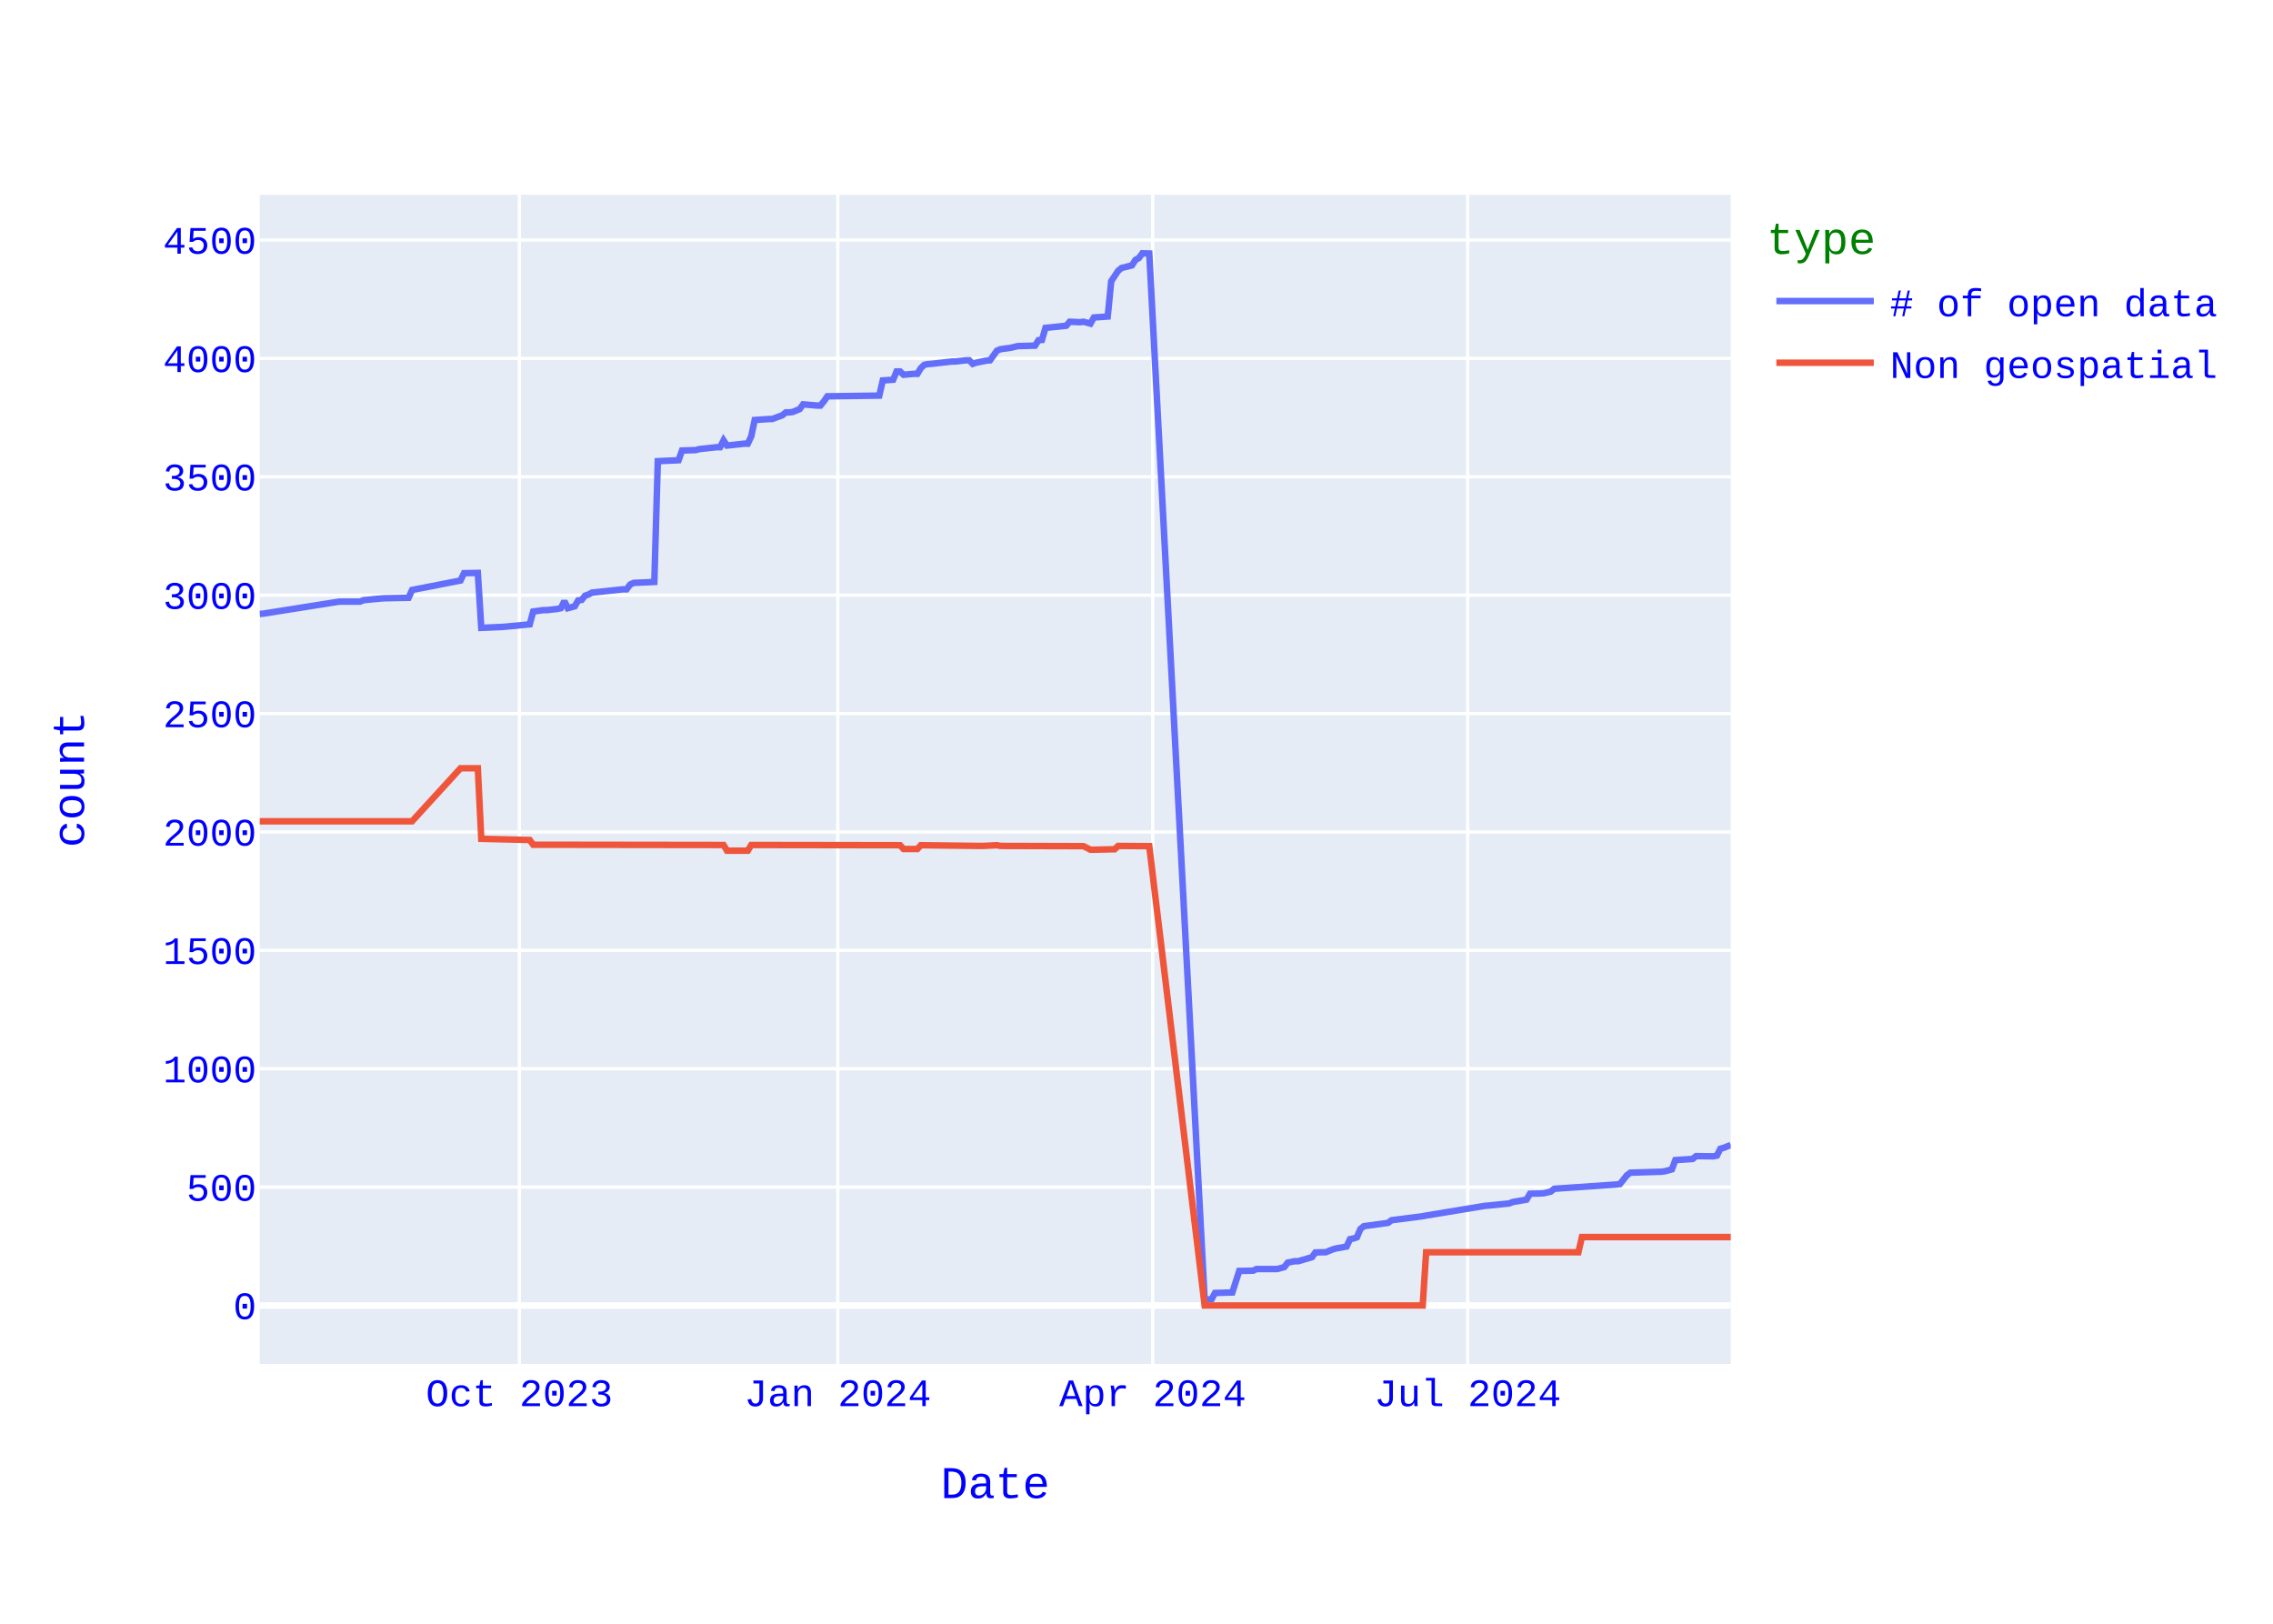
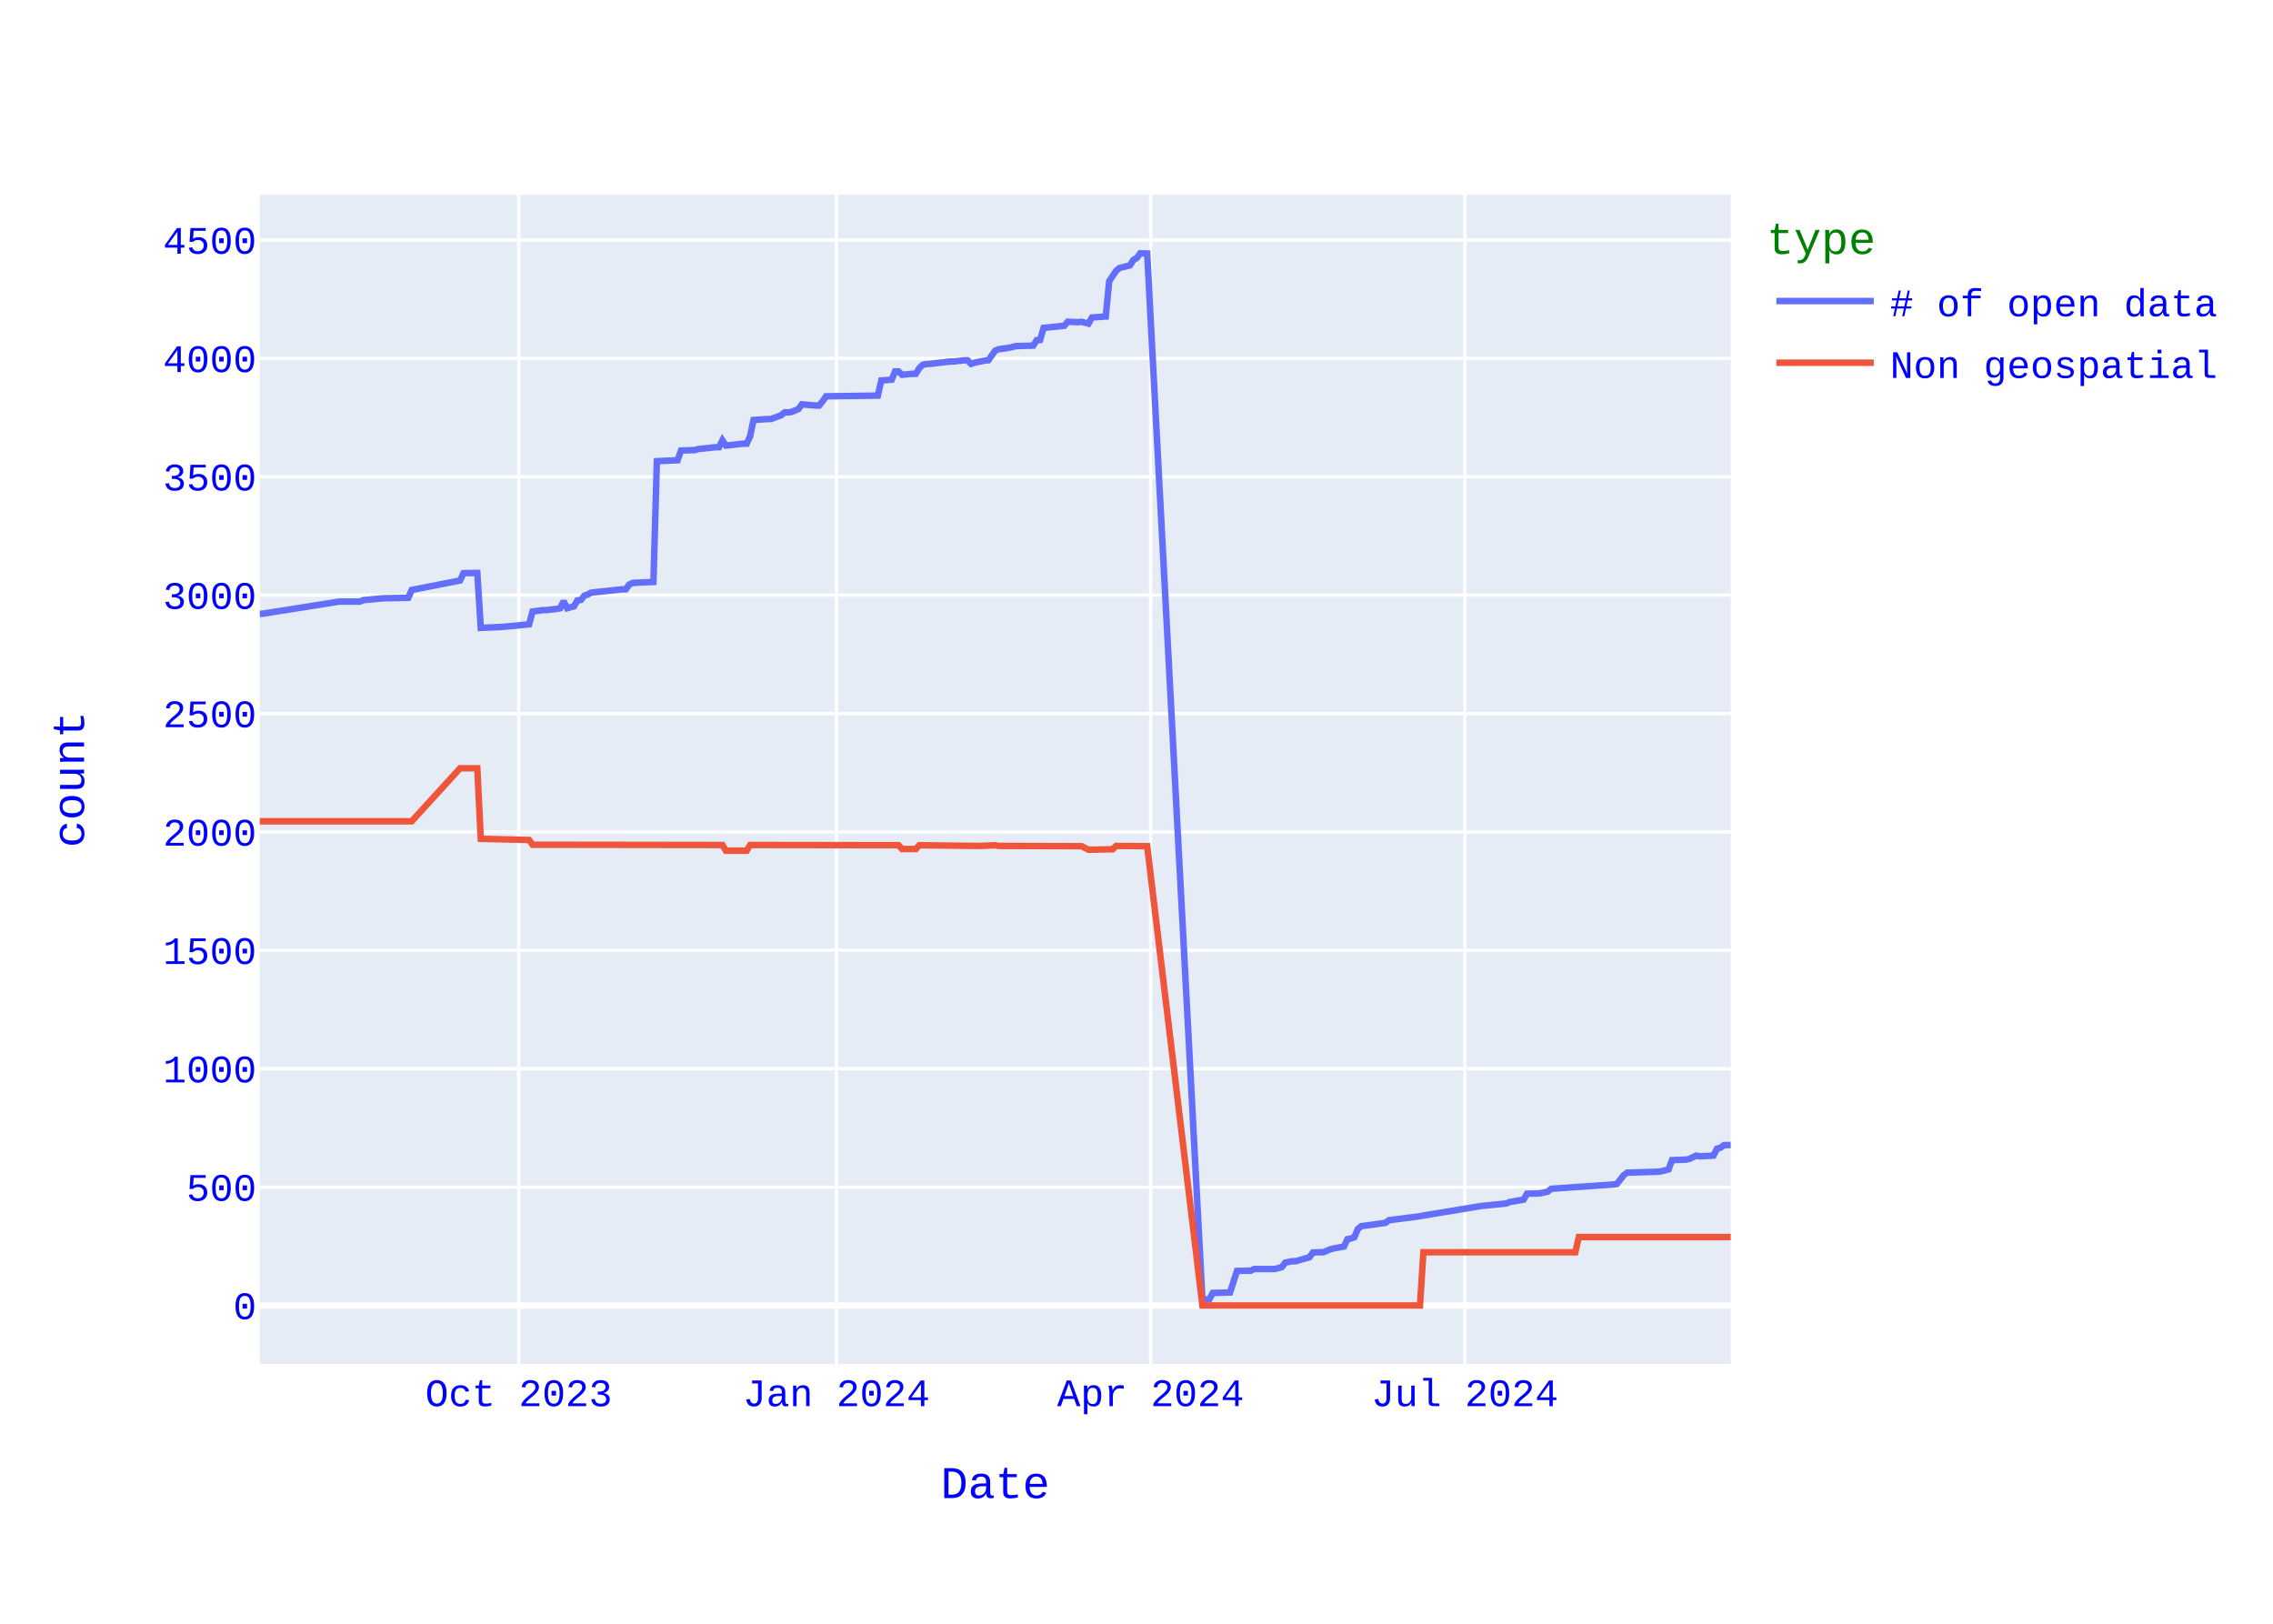
<svg xmlns="http://www.w3.org/2000/svg" class="main-svg" width="700" height="500" style="" viewBox="0 0 700 500">
  <rect x="0" y="0" width="700" height="500" style="fill: rgb(255, 255, 255); fill-opacity: 1;" />
-   <defs id="defs-15fe31">
+   <defs id="defs-500866">
    <g class="clips">
-       <clipPath id="clip15fe31xyplot" class="plotclip">
+       <clipPath id="clip500866xyplot" class="plotclip">
        <rect width="453" height="360" />
      </clipPath>
-       <clipPath class="axesclip" id="clip15fe31x">
+       <clipPath class="axesclip" id="clip500866x">
        <rect x="80" y="0" width="453" height="500" />
      </clipPath>
-       <clipPath class="axesclip" id="clip15fe31y">
+       <clipPath class="axesclip" id="clip500866y">
        <rect x="0" y="60" width="700" height="360" />
      </clipPath>
-       <clipPath class="axesclip" id="clip15fe31xy">
+       <clipPath class="axesclip" id="clip500866xy">
        <rect x="80" y="60" width="453" height="360" />
      </clipPath>
    </g>
    <g class="gradients" />
    <g class="patterns" />
  </defs>
  <g class="bglayer">
    <rect class="bg" x="80" y="60" width="453" height="360" style="fill: rgb(229, 236, 246); fill-opacity: 1; stroke-width: 0;" />
  </g>
  <g class="layer-below">
    <g class="imagelayer" />
    <g class="shapelayer" />
  </g>
  <g class="cartesianlayer">
    <g class="subplot xy">
      <g class="layer-subplot">
        <g class="shapelayer" />
        <g class="imagelayer" />
      </g>
      <g class="minor-gridlayer">
        <g class="x" />
        <g class="y" />
      </g>
      <g class="gridlayer">
        <g class="x">
-           <path class="xgrid crisp" transform="translate(159.94,0)" d="M0,60v360" style="stroke: rgb(255, 255, 255); stroke-opacity: 1; stroke-width: 1px;" />
-           <path class="xgrid crisp" transform="translate(258,0)" d="M0,60v360" style="stroke: rgb(255, 255, 255); stroke-opacity: 1; stroke-width: 1px;" />
-           <path class="xgrid crisp" transform="translate(355,0)" d="M0,60v360" style="stroke: rgb(255, 255, 255); stroke-opacity: 1; stroke-width: 1px;" />
-           <path class="xgrid crisp" transform="translate(451.99,0)" d="M0,60v360" style="stroke: rgb(255, 255, 255); stroke-opacity: 1; stroke-width: 1px;" />
+           <path class="xgrid crisp" transform="translate(159.75,0)" d="M0,60v360" style="stroke: rgb(255, 255, 255); stroke-opacity: 1; stroke-width: 1px;" />
+           <path class="xgrid crisp" transform="translate(257.58,0)" d="M0,60v360" style="stroke: rgb(255, 255, 255); stroke-opacity: 1; stroke-width: 1px;" />
+           <path class="xgrid crisp" transform="translate(354.35,0)" d="M0,60v360" style="stroke: rgb(255, 255, 255); stroke-opacity: 1; stroke-width: 1px;" />
+           <path class="xgrid crisp" transform="translate(451.12,0)" d="M0,60v360" style="stroke: rgb(255, 255, 255); stroke-opacity: 1; stroke-width: 1px;" />
        </g>
        <g class="y">
          <path class="ygrid crisp" transform="translate(0,365.55)" d="M80,0h453" style="stroke: rgb(255, 255, 255); stroke-opacity: 1; stroke-width: 1px;" />
          <path class="ygrid crisp" transform="translate(0,329.09)" d="M80,0h453" style="stroke: rgb(255, 255, 255); stroke-opacity: 1; stroke-width: 1px;" />
          <path class="ygrid crisp" transform="translate(0,292.64)" d="M80,0h453" style="stroke: rgb(255, 255, 255); stroke-opacity: 1; stroke-width: 1px;" />
          <path class="ygrid crisp" transform="translate(0,256.19)" d="M80,0h453" style="stroke: rgb(255, 255, 255); stroke-opacity: 1; stroke-width: 1px;" />
          <path class="ygrid crisp" transform="translate(0,219.73)" d="M80,0h453" style="stroke: rgb(255, 255, 255); stroke-opacity: 1; stroke-width: 1px;" />
          <path class="ygrid crisp" transform="translate(0,183.28)" d="M80,0h453" style="stroke: rgb(255, 255, 255); stroke-opacity: 1; stroke-width: 1px;" />
          <path class="ygrid crisp" transform="translate(0,146.82)" d="M80,0h453" style="stroke: rgb(255, 255, 255); stroke-opacity: 1; stroke-width: 1px;" />
          <path class="ygrid crisp" transform="translate(0,110.37)" d="M80,0h453" style="stroke: rgb(255, 255, 255); stroke-opacity: 1; stroke-width: 1px;" />
          <path class="ygrid crisp" transform="translate(0,73.92)" d="M80,0h453" style="stroke: rgb(255, 255, 255); stroke-opacity: 1; stroke-width: 1px;" />
        </g>
      </g>
      <g class="zerolinelayer">
        <path class="yzl zl crisp" transform="translate(0,402)" d="M80,0h453" style="stroke: rgb(255, 255, 255); stroke-opacity: 1; stroke-width: 2px;" />
      </g>
      <path class="xlines-below" />
      <path class="ylines-below" />
      <g class="overlines-below" />
      <g class="xaxislayer-below" />
      <g class="yaxislayer-below" />
      <g class="overaxes-below" />
-       <g class="plot" transform="translate(80,60)" clip-path="url(#clip15fe31xyplot)">
+       <g class="plot" transform="translate(80,60)" clip-path="url(#clip500866xyplot)">
        <g class="scatterlayer mlayer">
-           <g class="trace scatter trace95573e" style="stroke-miterlimit: 2; opacity: 1;">
+           <g class="trace scatter tracef1f97c" style="stroke-miterlimit: 2; opacity: 1;">
            <g class="fills" />
            <g class="errorbars" />
            <g class="lines">
-               <path class="js-line" d="M453,292.57L450.87,293.44L449.8,293.74L448.74,295.85L447.67,296.07L442.34,296L441.28,296.87L435.95,297.23L434.88,300.08L432.75,300.66L431.68,300.81L422.09,301.1L421.02,301.9L418.89,304.6L417.83,304.74L398.64,306.06L397.57,306.93L395.44,307.44L394.38,307.51L391.18,307.59L390.11,309.41L385.85,310.14L384.78,310.58L378.39,311.23L377.32,311.31L359.2,314.3L358.14,314.51L348.54,315.75L347.48,316.56L340.02,317.58L338.95,318.45L337.88,321L336.82,321.37L335.75,321.59L334.69,323.85L331.49,324.43L330.42,324.72L328.29,325.6L327.23,325.6L325.09,325.67L324.03,327.13L319.76,328.37L318.7,328.37L316.57,328.8L315.5,330.19L313.37,330.77L312.3,330.77L306.97,330.77L305.91,331.28L301.64,331.36L299.51,337.99L294.18,338.14L293.12,340.1L290.99,340.18L273.93,18.07L271.8,18L270.73,19.46L269.67,20.04L268.6,21.72L265.4,22.52L264.34,23.4L262.21,26.6L261.14,37.47L256.88,37.76L255.81,39.65L253.68,39.07L252.61,39.22L249.42,39.07L248.35,40.31L241.96,40.97L240.89,44.68L239.82,44.76L238.76,46.43L233.43,46.58L231.3,47.09L228.1,47.53L227.03,47.96L224.9,50.95L223.84,51.03L220.64,51.68L219.57,52.05L218.51,50.95L217.44,50.95L214.24,51.32L213.18,51.32L206.78,52.05L205.72,52.12L204.65,52.34L203.58,53.36L202.52,55.11L201.45,55.11L198.25,55.4L197.19,54.38L196.12,54.38L195.06,56.93L191.86,57.15L190.79,61.82L174.8,62.04L173.74,63.57L172.67,64.88L171.61,64.88L167.34,64.51L166.28,65.97L164.15,66.85L163.08,66.99L162.01,66.99L160.95,67.87L157.75,69.04L156.68,69.04L152.42,69.33L151.36,74.36L150.29,76.62L149.22,76.62L143.89,77.2L142.83,75.6L141.76,77.71L140.7,77.71L135.37,78.29L134.3,78.59L130.04,78.73L128.97,81.72L122.58,82.01L121.51,119.2L115.12,119.49L114.05,120L112.98,121.46L111.92,121.46L102.32,122.48L101.26,123.06L100.19,123.42L99.13,124.74L98.06,124.88L97,126.7L94.86,127.29L93.8,125.1L92.73,127.29L91.67,127.51L88.47,127.87L87.4,127.87L84.2,128.31L83.14,132.25L75.68,132.97L74.61,133.05L68.22,133.34L67.15,116.42L62.89,116.5L61.82,118.76L46.9,121.67L45.83,124.08L38.37,124.23L37.31,124.3L31.98,124.81L30.91,125.25L24.52,125.25L1.07,128.96L0,129.04" style="vector-effect: none; fill: none; stroke: rgb(99, 110, 250); stroke-opacity: 1; stroke-width: 2px; opacity: 1;" />
+               <path class="js-line" d="M453,292.57L450.87,292.64L449.81,293.44L448.75,293.74L447.68,295.85L443.43,296.07L442.37,295.85L440.24,296.87L439.18,297.09L434.92,297.23L433.86,300.08L431.73,300.66L430.67,300.81L421.1,301.1L420.04,301.9L417.91,304.6L416.85,304.74L397.7,306.06L396.64,306.93L394.51,307.44L393.45,307.51L390.26,307.59L389.2,309.41L384.94,310.14L383.88,310.58L377.5,311.23L376.44,311.31L358.36,314.3L357.3,314.51L347.73,315.75L346.66,316.56L339.22,317.58L338.15,318.45L337.09,321L336.03,321.37L334.96,321.59L333.9,323.85L330.71,324.43L329.65,324.72L327.52,325.6L326.46,325.6L324.33,325.67L323.27,327.13L319.01,328.37L317.95,328.37L315.82,328.8L314.76,330.19L312.63,330.77L311.57,330.77L306.25,330.77L305.19,331.28L300.94,331.36L298.81,337.99L293.49,338.14L292.43,340.1L290.3,340.18L273.29,18.07L271.16,18L270.1,19.46L269.04,20.04L267.97,21.72L264.78,22.52L263.72,23.4L261.59,26.6L260.53,37.47L256.27,37.76L255.21,39.65L253.08,39.07L252.02,39.22L248.83,39.07L247.77,40.31L241.39,40.97L240.32,44.68L239.26,44.76L238.2,46.43L232.88,46.58L230.75,47.09L227.56,47.53L226.5,47.96L224.37,50.95L223.31,51.03L220.12,51.68L219.06,52.05L217.99,50.95L216.93,50.95L213.74,51.32L212.68,51.32L206.3,52.05L205.23,52.12L204.17,52.34L203.11,53.36L202.04,55.11L200.98,55.11L197.79,55.4L196.73,54.38L195.66,54.38L194.6,56.93L191.41,57.15L190.35,61.82L174.39,62.04L173.33,63.57L172.27,64.88L171.2,64.88L166.95,64.51L165.89,65.97L163.76,66.85L162.7,66.99L161.63,66.99L160.57,67.87L157.38,69.04L156.32,69.04L152.06,69.33L151,74.36L149.94,76.62L148.87,76.62L143.56,77.2L142.49,75.6L141.43,77.71L140.37,77.71L135.05,78.29L133.99,78.59L129.73,78.73L128.67,81.72L122.29,82.01L121.23,119.2L114.85,119.49L113.78,120L112.72,121.46L111.65,121.46L102.08,122.48L101.02,123.06L99.96,123.42L98.89,124.74L97.83,124.88L96.77,126.7L94.64,127.29L93.58,125.1L92.51,127.29L91.45,127.51L88.26,127.87L87.2,127.87L84.01,128.31L82.94,132.25L75.5,132.97L74.44,133.05L68.06,133.34L66.99,116.42L62.74,116.5L61.68,118.76L46.79,121.67L45.73,124.08L38.28,124.23L37.22,124.3L31.9,124.81L30.84,125.25L24.46,125.25L1.06,128.96L0,129.04" style="vector-effect: none; fill: none; stroke: rgb(99, 110, 250); stroke-opacity: 1; stroke-width: 2px; opacity: 1;" />
            </g>
            <g class="points" />
            <g class="text" />
          </g>
-           <g class="trace scatter tracecf90cb" style="stroke-miterlimit: 2; opacity: 1;">
+           <g class="trace scatter trace6e3766" style="stroke-miterlimit: 2; opacity: 1;">
            <g class="fills" />
            <g class="errorbars" />
            <g class="lines">
-               <path class="js-line" d="M453,320.93L407.17,320.93L406.1,325.6L359.2,325.6L358.14,342L290.99,342L273.93,200.56L264.34,200.49L263.27,201.51L256.88,201.65L255.81,201.65L253.68,200.56L252.61,200.56L228.1,200.49L227.03,200.27L222.77,200.49L221.7,200.49L203.58,200.27L202.52,201.43L198.25,201.43L197.19,200.27L151.36,200.2L150.29,201.95L143.89,201.95L142.83,200.2L84.2,200.12L83.14,198.66L68.22,198.3L67.15,176.57L61.82,176.57L46.9,192.9L0,192.9" style="vector-effect: none; fill: none; stroke: rgb(239, 85, 59); stroke-opacity: 1; stroke-width: 2px; opacity: 1;" />
+               <path class="js-line" d="M453,320.93L406.21,320.93L405.15,325.6L358.36,325.6L357.3,342L290.3,342L273.29,200.56L263.72,200.49L262.65,201.51L256.27,201.65L255.21,201.65L253.08,200.56L252.02,200.56L227.56,200.49L226.5,200.27L222.25,200.49L221.18,200.49L203.11,200.27L202.04,201.43L197.79,201.43L196.73,200.27L151,200.2L149.94,201.95L143.56,201.95L142.49,200.2L84.01,200.12L82.94,198.66L68.06,198.3L66.99,176.57L61.68,176.57L46.79,192.9L0,192.9" style="vector-effect: none; fill: none; stroke: rgb(239, 85, 59); stroke-opacity: 1; stroke-width: 2px; opacity: 1;" />
            </g>
            <g class="points" />
            <g class="text" />
          </g>
        </g>
      </g>
      <g class="overplot" />
      <path class="xlines-above crisp" d="M0,0" style="fill: none;" />
      <path class="ylines-above crisp" d="M0,0" style="fill: none;" />
      <g class="overlines-above" />
      <g class="xaxislayer-above">
        <g class="xtick">
-           <text text-anchor="middle" x="0" y="433" transform="translate(159.94,0)" style="font-family: 'Courier New'; font-size: 12px; fill: rgb(0, 0, 255); fill-opacity: 1; white-space: pre; opacity: 1;">Oct 2023</text>
-         </g>
-         <g class="xtick">
-           <text text-anchor="middle" x="0" y="433" style="font-family: 'Courier New'; font-size: 12px; fill: rgb(0, 0, 255); fill-opacity: 1; white-space: pre; opacity: 1;" transform="translate(258,0)">Jan 2024</text>
-         </g>
-         <g class="xtick">
-           <text text-anchor="middle" x="0" y="433" style="font-family: 'Courier New'; font-size: 12px; fill: rgb(0, 0, 255); fill-opacity: 1; white-space: pre; opacity: 1;" transform="translate(355,0)">Apr 2024</text>
-         </g>
-         <g class="xtick">
-           <text text-anchor="middle" x="0" y="433" style="font-family: 'Courier New'; font-size: 12px; fill: rgb(0, 0, 255); fill-opacity: 1; white-space: pre; opacity: 1;" transform="translate(451.99,0)">Jul 2024</text>
+           <text text-anchor="middle" x="0" y="433" transform="translate(159.75,0)" style="font-family: 'Courier New'; font-size: 12px; fill: rgb(0, 0, 255); fill-opacity: 1; white-space: pre; opacity: 1;">Oct 2023</text>
+         </g>
+         <g class="xtick">
+           <text text-anchor="middle" x="0" y="433" style="font-family: 'Courier New'; font-size: 12px; fill: rgb(0, 0, 255); fill-opacity: 1; white-space: pre; opacity: 1;" transform="translate(257.58,0)">Jan 2024</text>
+         </g>
+         <g class="xtick">
+           <text text-anchor="middle" x="0" y="433" style="font-family: 'Courier New'; font-size: 12px; fill: rgb(0, 0, 255); fill-opacity: 1; white-space: pre; opacity: 1;" transform="translate(354.35,0)">Apr 2024</text>
+         </g>
+         <g class="xtick">
+           <text text-anchor="middle" x="0" y="433" style="font-family: 'Courier New'; font-size: 12px; fill: rgb(0, 0, 255); fill-opacity: 1; white-space: pre; opacity: 1;" transform="translate(451.12,0)">Jul 2024</text>
        </g>
      </g>
      <g class="yaxislayer-above">
        <g class="ytick">
          <text text-anchor="end" x="79" y="4.2" transform="translate(0,402)" style="font-family: 'Courier New'; font-size: 12px; fill: rgb(0, 0, 255); fill-opacity: 1; white-space: pre; opacity: 1;">0</text>
        </g>
        <g class="ytick">
          <text text-anchor="end" x="79" y="4.2" style="font-family: 'Courier New'; font-size: 12px; fill: rgb(0, 0, 255); fill-opacity: 1; white-space: pre; opacity: 1;" transform="translate(0,365.55)">500</text>
        </g>
        <g class="ytick">
          <text text-anchor="end" x="79" y="4.2" style="font-family: 'Courier New'; font-size: 12px; fill: rgb(0, 0, 255); fill-opacity: 1; white-space: pre; opacity: 1;" transform="translate(0,329.09)">1000</text>
        </g>
        <g class="ytick">
          <text text-anchor="end" x="79" y="4.2" style="font-family: 'Courier New'; font-size: 12px; fill: rgb(0, 0, 255); fill-opacity: 1; white-space: pre; opacity: 1;" transform="translate(0,292.64)">1500</text>
        </g>
        <g class="ytick">
          <text text-anchor="end" x="79" y="4.2" style="font-family: 'Courier New'; font-size: 12px; fill: rgb(0, 0, 255); fill-opacity: 1; white-space: pre; opacity: 1;" transform="translate(0,256.19)">2000</text>
        </g>
        <g class="ytick">
          <text text-anchor="end" x="79" y="4.2" style="font-family: 'Courier New'; font-size: 12px; fill: rgb(0, 0, 255); fill-opacity: 1; white-space: pre; opacity: 1;" transform="translate(0,219.73)">2500</text>
        </g>
        <g class="ytick">
          <text text-anchor="end" x="79" y="4.2" style="font-family: 'Courier New'; font-size: 12px; fill: rgb(0, 0, 255); fill-opacity: 1; white-space: pre; opacity: 1;" transform="translate(0,183.28)">3000</text>
        </g>
        <g class="ytick">
          <text text-anchor="end" x="79" y="4.2" style="font-family: 'Courier New'; font-size: 12px; fill: rgb(0, 0, 255); fill-opacity: 1; white-space: pre; opacity: 1;" transform="translate(0,146.82)">3500</text>
        </g>
        <g class="ytick">
          <text text-anchor="end" x="79" y="4.2" style="font-family: 'Courier New'; font-size: 12px; fill: rgb(0, 0, 255); fill-opacity: 1; white-space: pre; opacity: 1;" transform="translate(0,110.37)">4000</text>
        </g>
        <g class="ytick">
          <text text-anchor="end" x="79" y="4.2" style="font-family: 'Courier New'; font-size: 12px; fill: rgb(0, 0, 255); fill-opacity: 1; white-space: pre; opacity: 1;" transform="translate(0,73.92)">4500</text>
        </g>
      </g>
      <g class="overaxes-above" />
    </g>
  </g>
  <g class="polarlayer" />
  <g class="smithlayer" />
  <g class="ternarylayer" />
  <g class="geolayer" />
  <g class="funnelarealayer" />
  <g class="pielayer" />
  <g class="iciclelayer" />
  <g class="treemaplayer" />
  <g class="sunburstlayer" />
  <g class="glimages" />
-   <defs id="topdefs-15fe31">
+   <defs id="topdefs-500866">
    <g class="clips" />
-     <clipPath id="legend15fe31">
+     <clipPath id="legend500866">
      <rect width="146" height="67" x="0" y="0" />
    </clipPath>
  </defs>
  <g class="layer-above">
    <g class="imagelayer" />
    <g class="shapelayer" />
  </g>
  <g class="infolayer">
    <g class="legend" pointer-events="all" transform="translate(542.06,60)">
      <rect class="bg" shape-rendering="crispEdges" style="stroke: rgb(68, 68, 68); stroke-opacity: 1; fill: rgb(255, 255, 255); fill-opacity: 1; stroke-width: 0px;" width="146" height="67" x="0" y="0" />
-       <g class="scrollbox" transform="" clip-path="url(#legend15fe31)">
+       <g class="scrollbox" transform="" clip-path="url(#legend500866)">
        <text class="legendtitletext" text-anchor="start" x="2" y="18.2" style="font-family: 'Courier New'; font-size: 14px; fill: rgb(0, 128, 0); fill-opacity: 1; white-space: pre;">type</text>
        <g class="groups" transform="">
          <g class="traces" transform="translate(0,32.7)" style="opacity: 1;">
            <text class="legendtext" text-anchor="start" x="40" y="4.68" style="font-family: 'Courier New'; font-size: 12px; fill: rgb(0, 0, 255); fill-opacity: 1; white-space: pre;"># of open data</text>
            <g class="layers" style="opacity: 1;">
              <g class="legendfill" />
              <g class="legendlines">
                <path class="js-line" d="M5,0h30" style="fill: none; stroke: rgb(99, 110, 250); stroke-opacity: 1; stroke-width: 2px;" />
              </g>
              <g class="legendsymbols">
                <g class="legendpoints" />
              </g>
            </g>
            <rect class="legendtoggle" x="0" y="-9.5" width="140.828" height="19" style="fill: rgb(0, 0, 0); fill-opacity: 0;" />
          </g>
        </g>
        <g class="groups" transform="">
          <g class="traces" transform="translate(0,51.7)" style="opacity: 1;">
            <text class="legendtext" text-anchor="start" x="40" y="4.68" style="font-family: 'Courier New'; font-size: 12px; fill: rgb(0, 0, 255); fill-opacity: 1; white-space: pre;">Non geospatial</text>
            <g class="layers" style="opacity: 1;">
              <g class="legendfill" />
              <g class="legendlines">
                <path class="js-line" d="M5,0h30" style="fill: none; stroke: rgb(239, 85, 59); stroke-opacity: 1; stroke-width: 2px;" />
              </g>
              <g class="legendsymbols">
                <g class="legendpoints" />
              </g>
            </g>
            <rect class="legendtoggle" x="0" y="-9.5" width="140.828" height="19" style="fill: rgb(0, 0, 0); fill-opacity: 0;" />
          </g>
        </g>
      </g>
      <rect class="scrollbar" rx="20" ry="3" width="0" height="0" style="fill: rgb(128, 139, 164); fill-opacity: 1;" x="0" y="0" />
    </g>
    <g class="g-gtitle" />
    <g class="g-xtitle">
      <text class="xtitle" x="306.5" y="461.3" text-anchor="middle" style="font-family: 'Courier New'; font-size: 14px; fill: rgb(0, 0, 255); opacity: 1; font-weight: normal; white-space: pre;">Date</text>
    </g>
    <g class="g-ytitle">
      <text class="ytitle" transform="rotate(-90,25.8875,240)" x="25.888" y="240" text-anchor="middle" style="font-family: 'Courier New'; font-size: 14px; fill: rgb(0, 0, 255); opacity: 1; font-weight: normal; white-space: pre;">count</text>
    </g>
  </g>
</svg>
